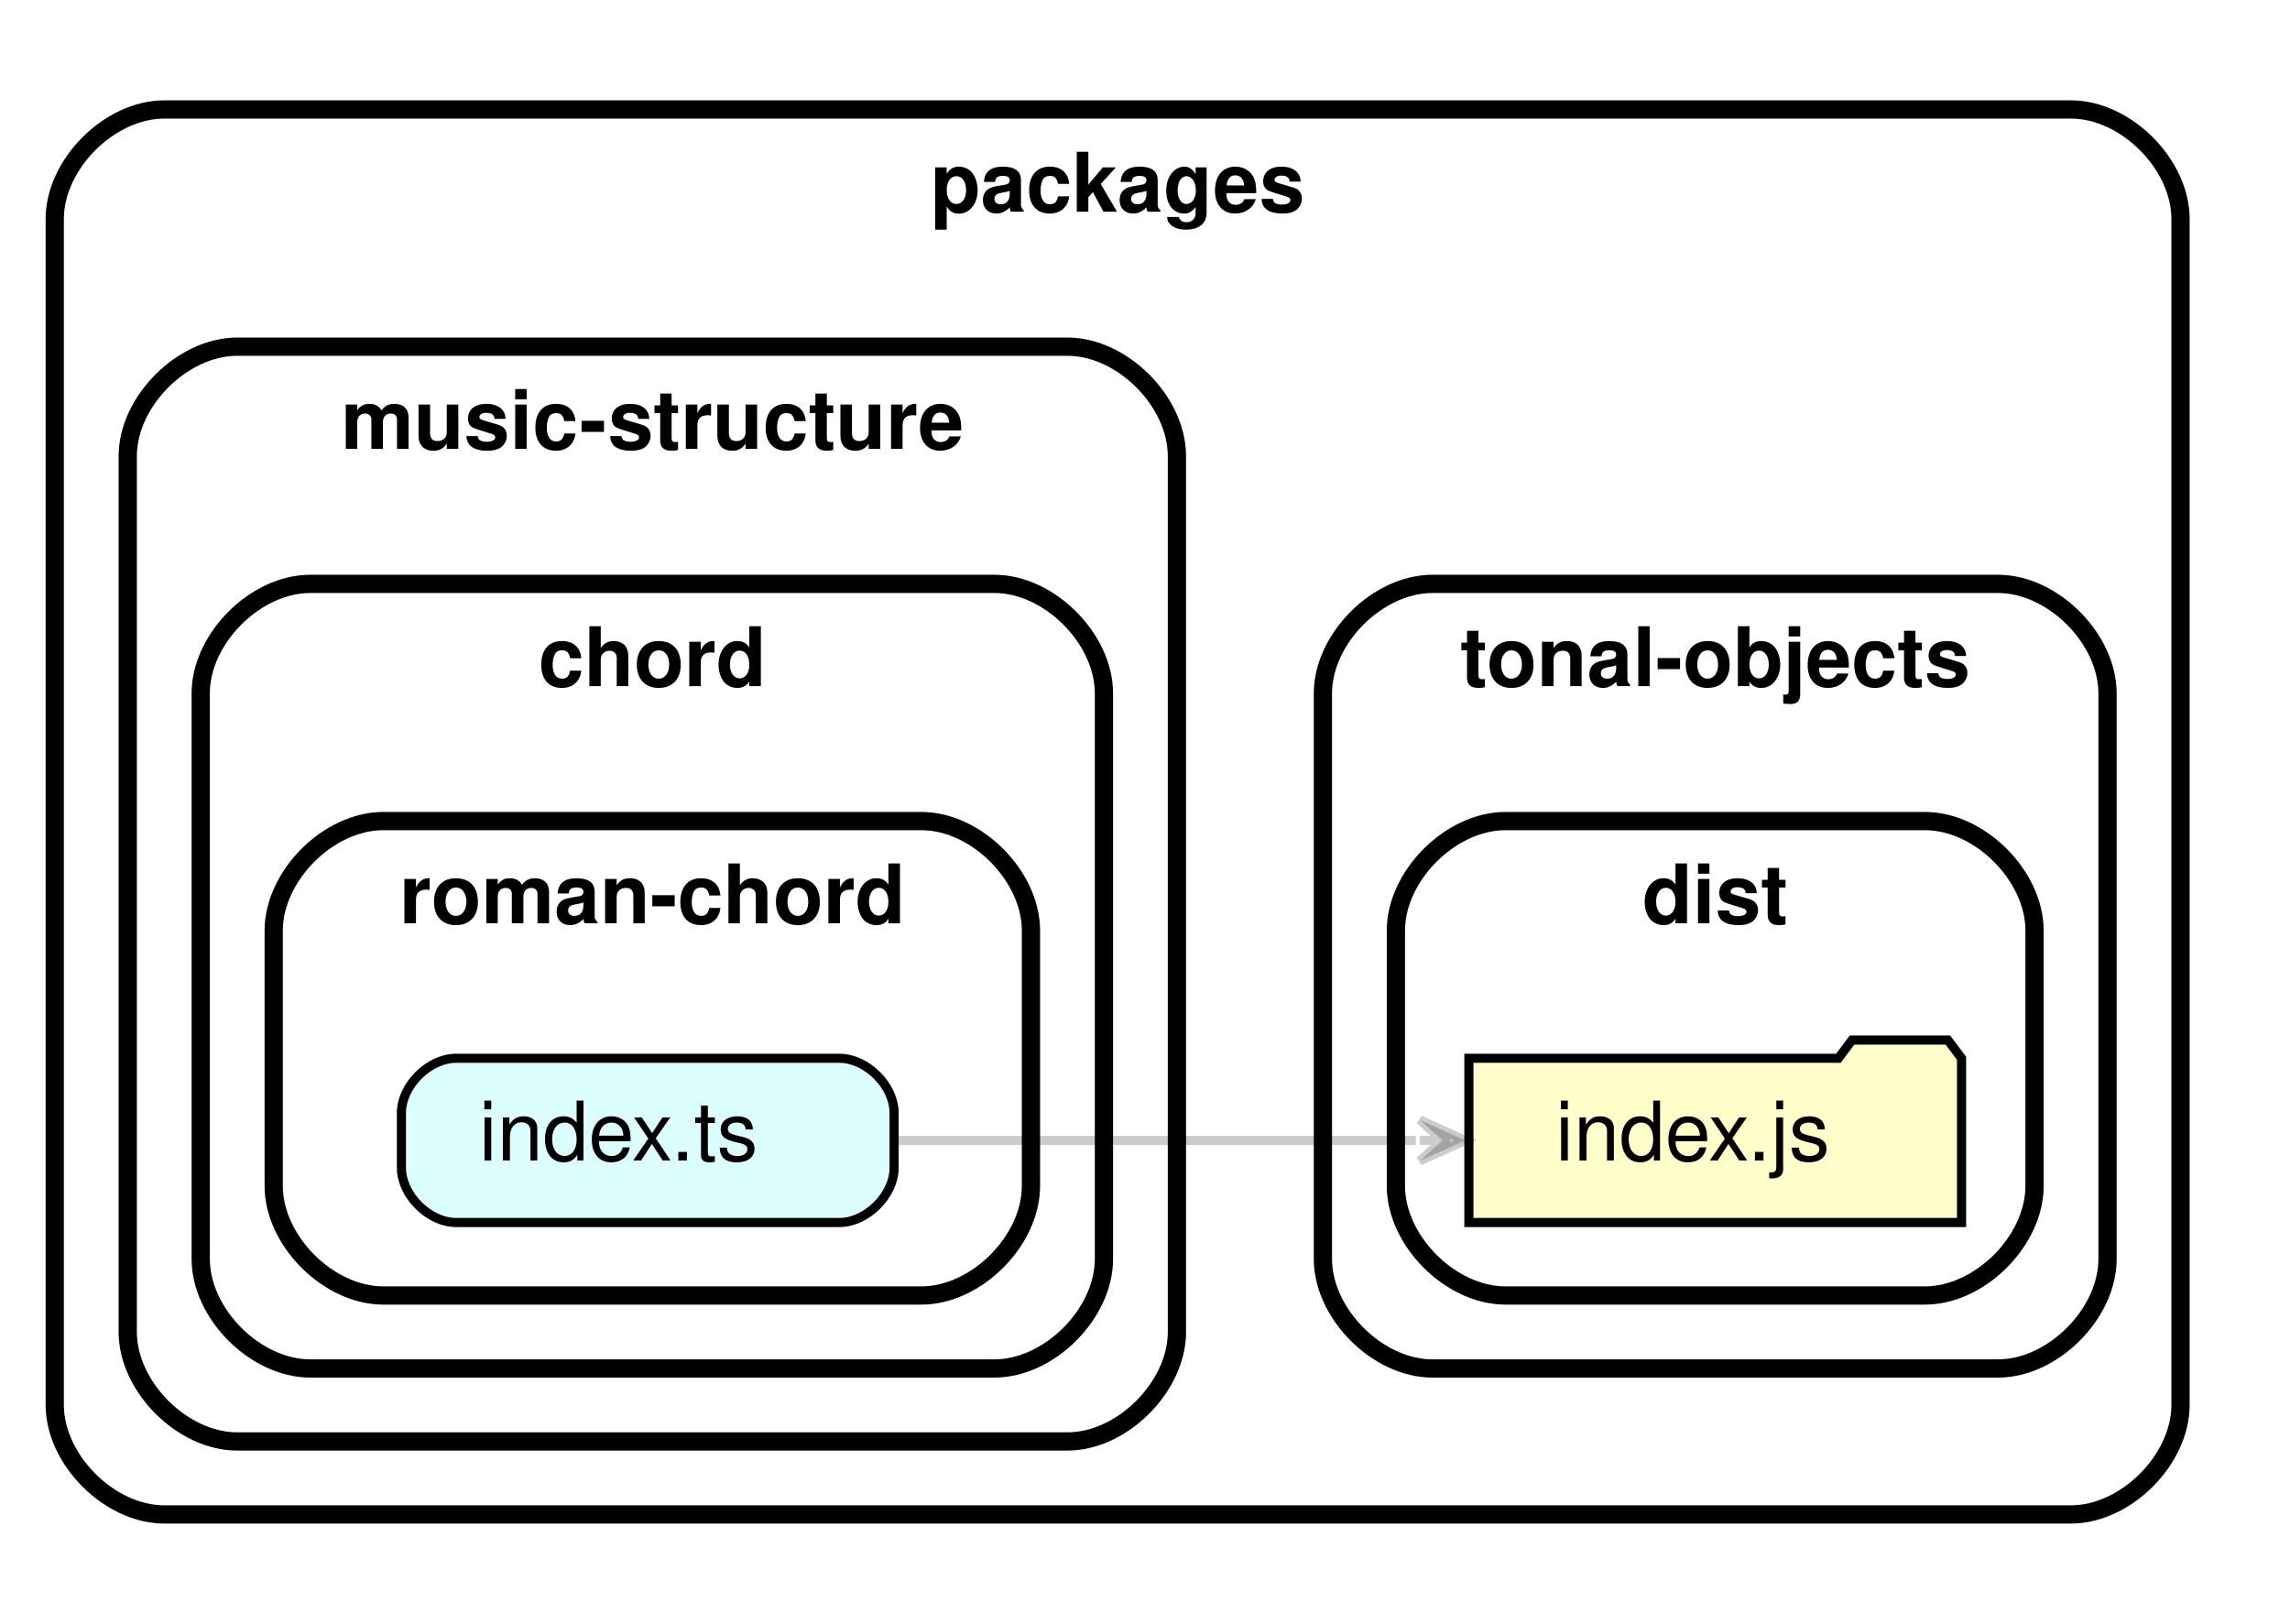
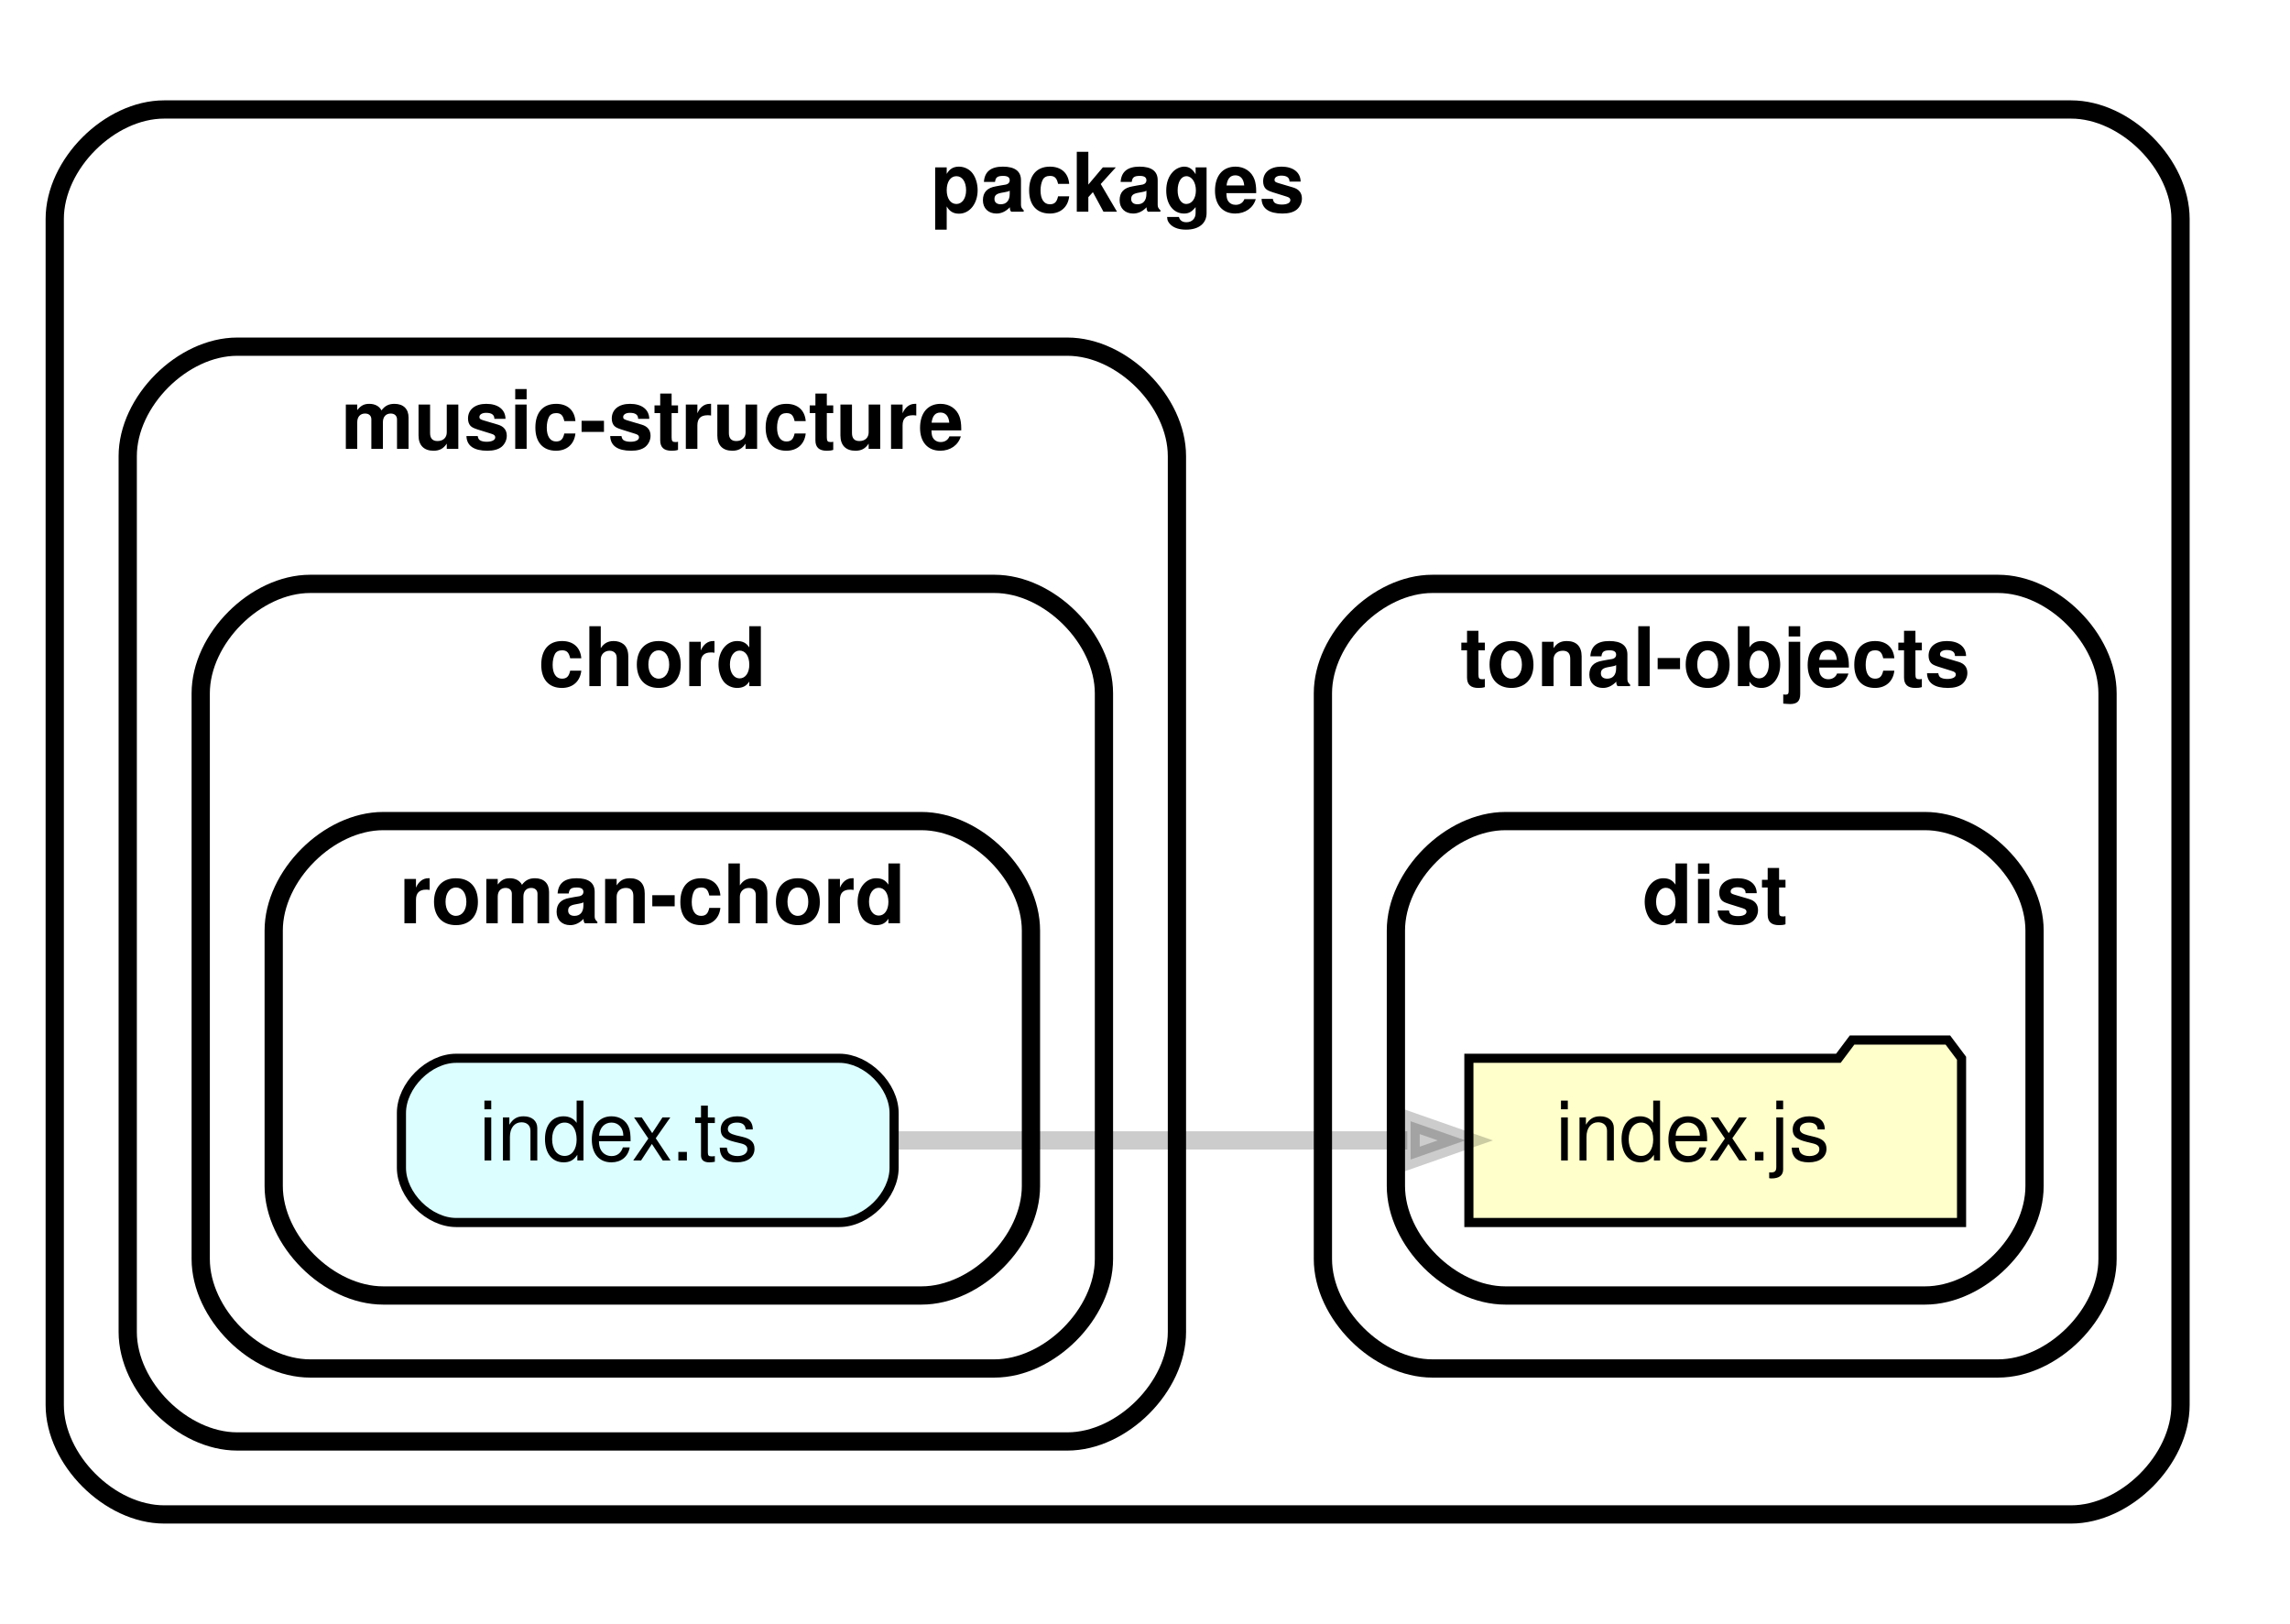
<svg xmlns="http://www.w3.org/2000/svg" xmlns:xlink="http://www.w3.org/1999/xlink" width="251pt" height="178pt" viewBox="0.00 0.00 251.00 178.00">
  <g id="graph0" class="graph" transform="scale(1 1) rotate(0) translate(4 174)">
    <polygon fill="white" stroke="transparent" points="-4,4 -4,-174 247,-174 247,4 -4,4" />
    <g id="clust1" class="cluster">
      <path fill="#ffffff" stroke="black" stroke-width="2" d="M14,-8C14,-8 223,-8 223,-8 229,-8 235,-14 235,-20 235,-20 235,-150 235,-150 235,-156 229,-162 223,-162 223,-162 14,-162 14,-162 8,-162 2,-156 2,-150 2,-150 2,-20 2,-20 2,-14 8,-8 14,-8" />
      <text text-anchor="middle" x="118.5" y="-150.8" font-family="Helvetica,sans-Serif" font-weight="bold" font-size="9.00">packages</text>
    </g>
    <g id="clust2" class="cluster">
      <path fill="#ffffff" stroke="black" stroke-width="2" d="M22,-16C22,-16 113,-16 113,-16 119,-16 125,-22 125,-28 125,-28 125,-124 125,-124 125,-130 119,-136 113,-136 113,-136 22,-136 22,-136 16,-136 10,-130 10,-124 10,-124 10,-28 10,-28 10,-22 16,-16 22,-16" />
      <text text-anchor="middle" x="67.5" y="-124.8" font-family="Helvetica,sans-Serif" font-weight="bold" font-size="9.00">music-structure</text>
    </g>
    <g id="clust3" class="cluster">
      <path fill="#ffffff" stroke="black" stroke-width="2" d="M30,-24C30,-24 105,-24 105,-24 111,-24 117,-30 117,-36 117,-36 117,-98 117,-98 117,-104 111,-110 105,-110 105,-110 30,-110 30,-110 24,-110 18,-104 18,-98 18,-98 18,-36 18,-36 18,-30 24,-24 30,-24" />
      <text text-anchor="middle" x="67.5" y="-98.8" font-family="Helvetica,sans-Serif" font-weight="bold" font-size="9.00">chord</text>
    </g>
    <g id="clust4" class="cluster">
      <path fill="#ffffff" stroke="black" stroke-width="2" d="M38,-32C38,-32 97,-32 97,-32 103,-32 109,-38 109,-44 109,-44 109,-72 109,-72 109,-78 103,-84 97,-84 97,-84 38,-84 38,-84 32,-84 26,-78 26,-72 26,-72 26,-44 26,-44 26,-38 32,-32 38,-32" />
      <text text-anchor="middle" x="67.5" y="-72.8" font-family="Helvetica,sans-Serif" font-weight="bold" font-size="9.00">roman-chord</text>
    </g>
    <g id="clust5" class="cluster">
      <path fill="#ffffff" stroke="black" stroke-width="2" d="M153,-24C153,-24 215,-24 215,-24 221,-24 227,-30 227,-36 227,-36 227,-98 227,-98 227,-104 221,-110 215,-110 215,-110 153,-110 153,-110 147,-110 141,-104 141,-98 141,-98 141,-36 141,-36 141,-30 147,-24 153,-24" />
      <text text-anchor="middle" x="184" y="-98.8" font-family="Helvetica,sans-Serif" font-weight="bold" font-size="9.00">tonal-objects</text>
    </g>
    <g id="clust6" class="cluster">
      <path fill="#ffffff" stroke="black" stroke-width="2" d="M161,-32C161,-32 207,-32 207,-32 213,-32 219,-38 219,-44 219,-44 219,-72 219,-72 219,-78 213,-84 207,-84 207,-84 161,-84 161,-84 155,-84 149,-78 149,-72 149,-72 149,-44 149,-44 149,-38 155,-32 161,-32" />
      <text text-anchor="middle" x="184" y="-72.8" font-family="Helvetica,sans-Serif" font-weight="bold" font-size="9.00">dist</text>
    </g>
    <g id="node1" class="node">
      <g id="a_node1">
        <a xlink:href="packages/music-structure/chord/roman-chord/index.ts" xlink:title="index.ts">
          <path fill="#ddfeff" stroke="black" d="M88,-58C88,-58 46,-58 46,-58 43,-58 40,-55 40,-52 40,-52 40,-46 40,-46 40,-43 43,-40 46,-40 46,-40 88,-40 88,-40 91,-40 94,-43 94,-46 94,-46 94,-52 94,-52 94,-55 91,-58 88,-58" />
          <text text-anchor="start" x="48.5" y="-46.8" font-family="Helvetica,sans-Serif" font-size="9.00">index.ts</text>
        </a>
      </g>
    </g>
    <g id="node2" class="node">
      <g id="a_node2">
        <a xlink:href="packages/tonal-objects/dist/index.js" xlink:title="index.js">
          <polygon fill="#ffffcc" stroke="black" points="211,-58 209.5,-60 199,-60 197.5,-58 157,-58 157,-40 211,-40 211,-58" />
          <text text-anchor="start" x="166.5" y="-46.8" font-family="Helvetica,sans-Serif" font-size="9.00">index.js</text>
        </a>
      </g>
    </g>
    <g id="edge1" class="edge">
-       <path fill="none" stroke="#000000" stroke-opacity="0.2" d="M94.1,-49C111.03,-49 133.21,-49 151.18,-49" />
-       <polygon fill="#000000" fill-opacity="0.2" stroke="#000000" stroke-opacity="0.2" points="156.61,-49 151.61,-51.25 154.11,-49 151.61,-49 151.61,-49 151.61,-49 154.11,-49 151.61,-46.75 156.61,-49 156.61,-49" />
+       <path fill="none" stroke="#000000" stroke-width="2" stroke-opacity="0.2" d="M94.1,-49C110.74,-49 132.45,-49 150.25,-49" />
+       <polygon fill="#000000" fill-opacity="0.2" stroke="#000000" stroke-width="2" stroke-opacity="0.2" points="150.61,-51.1 156.61,-49 150.61,-46.9 150.61,-51.1" />
    </g>
  </g>
</svg>
